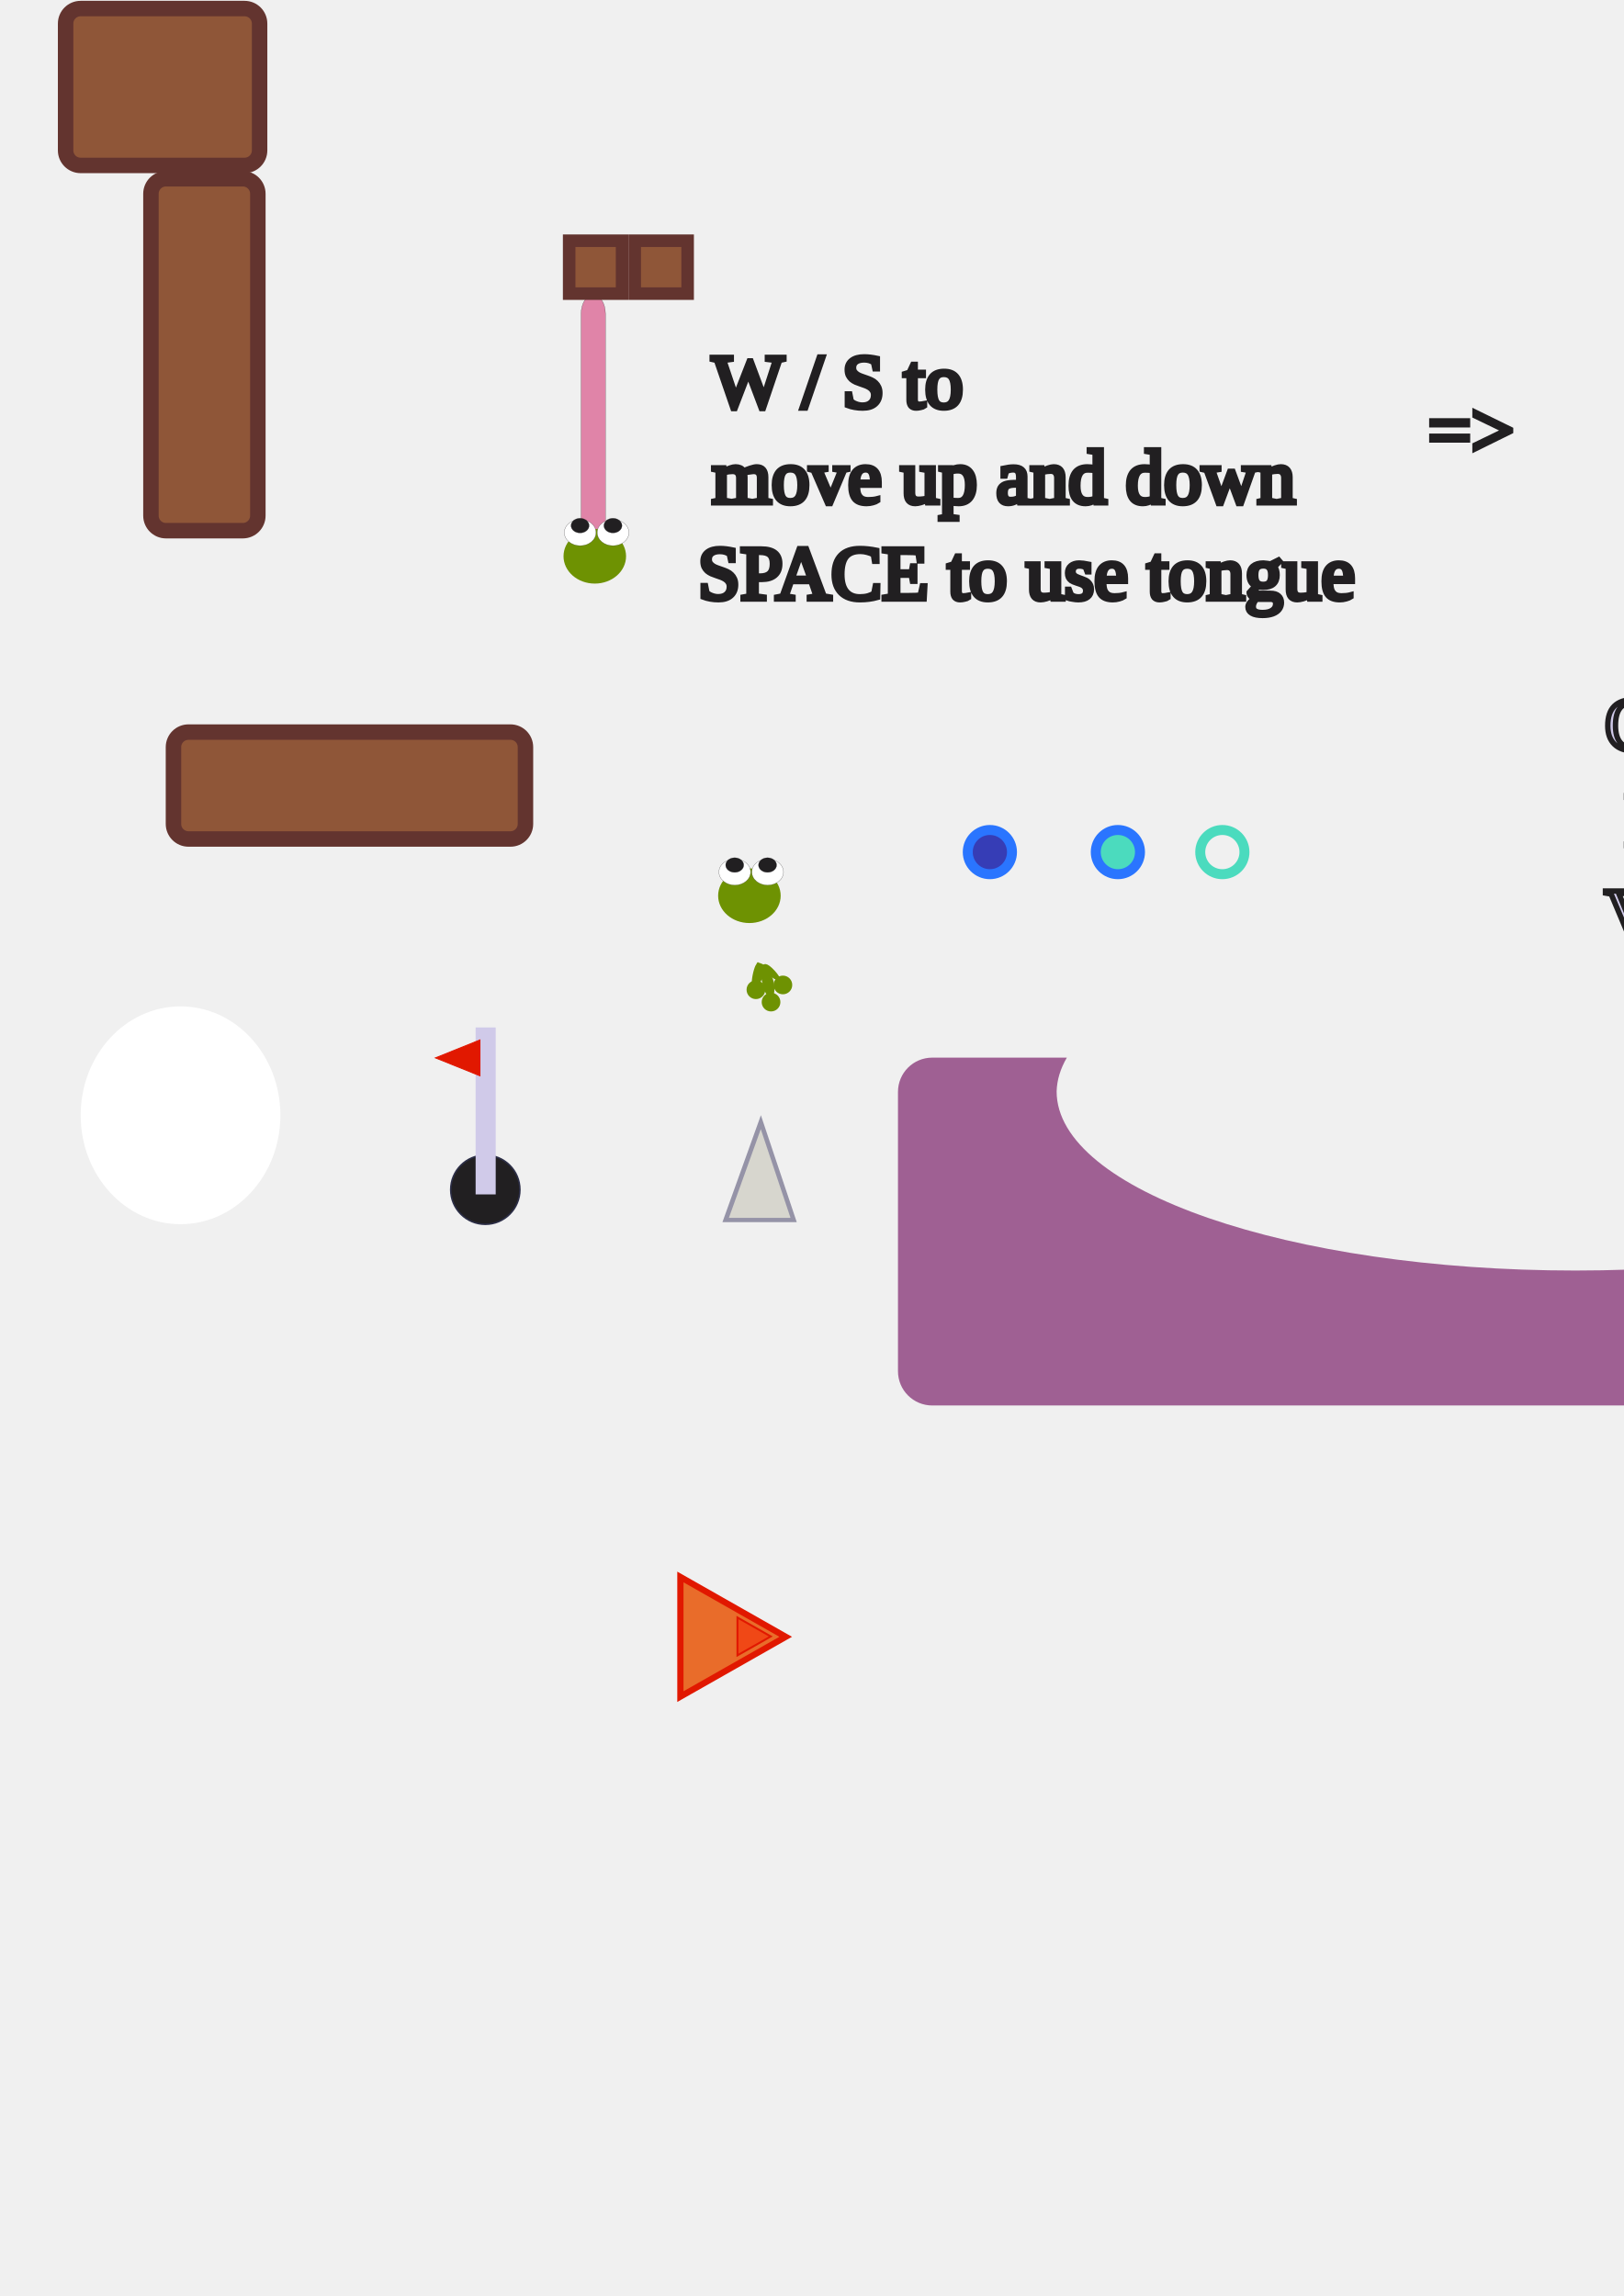
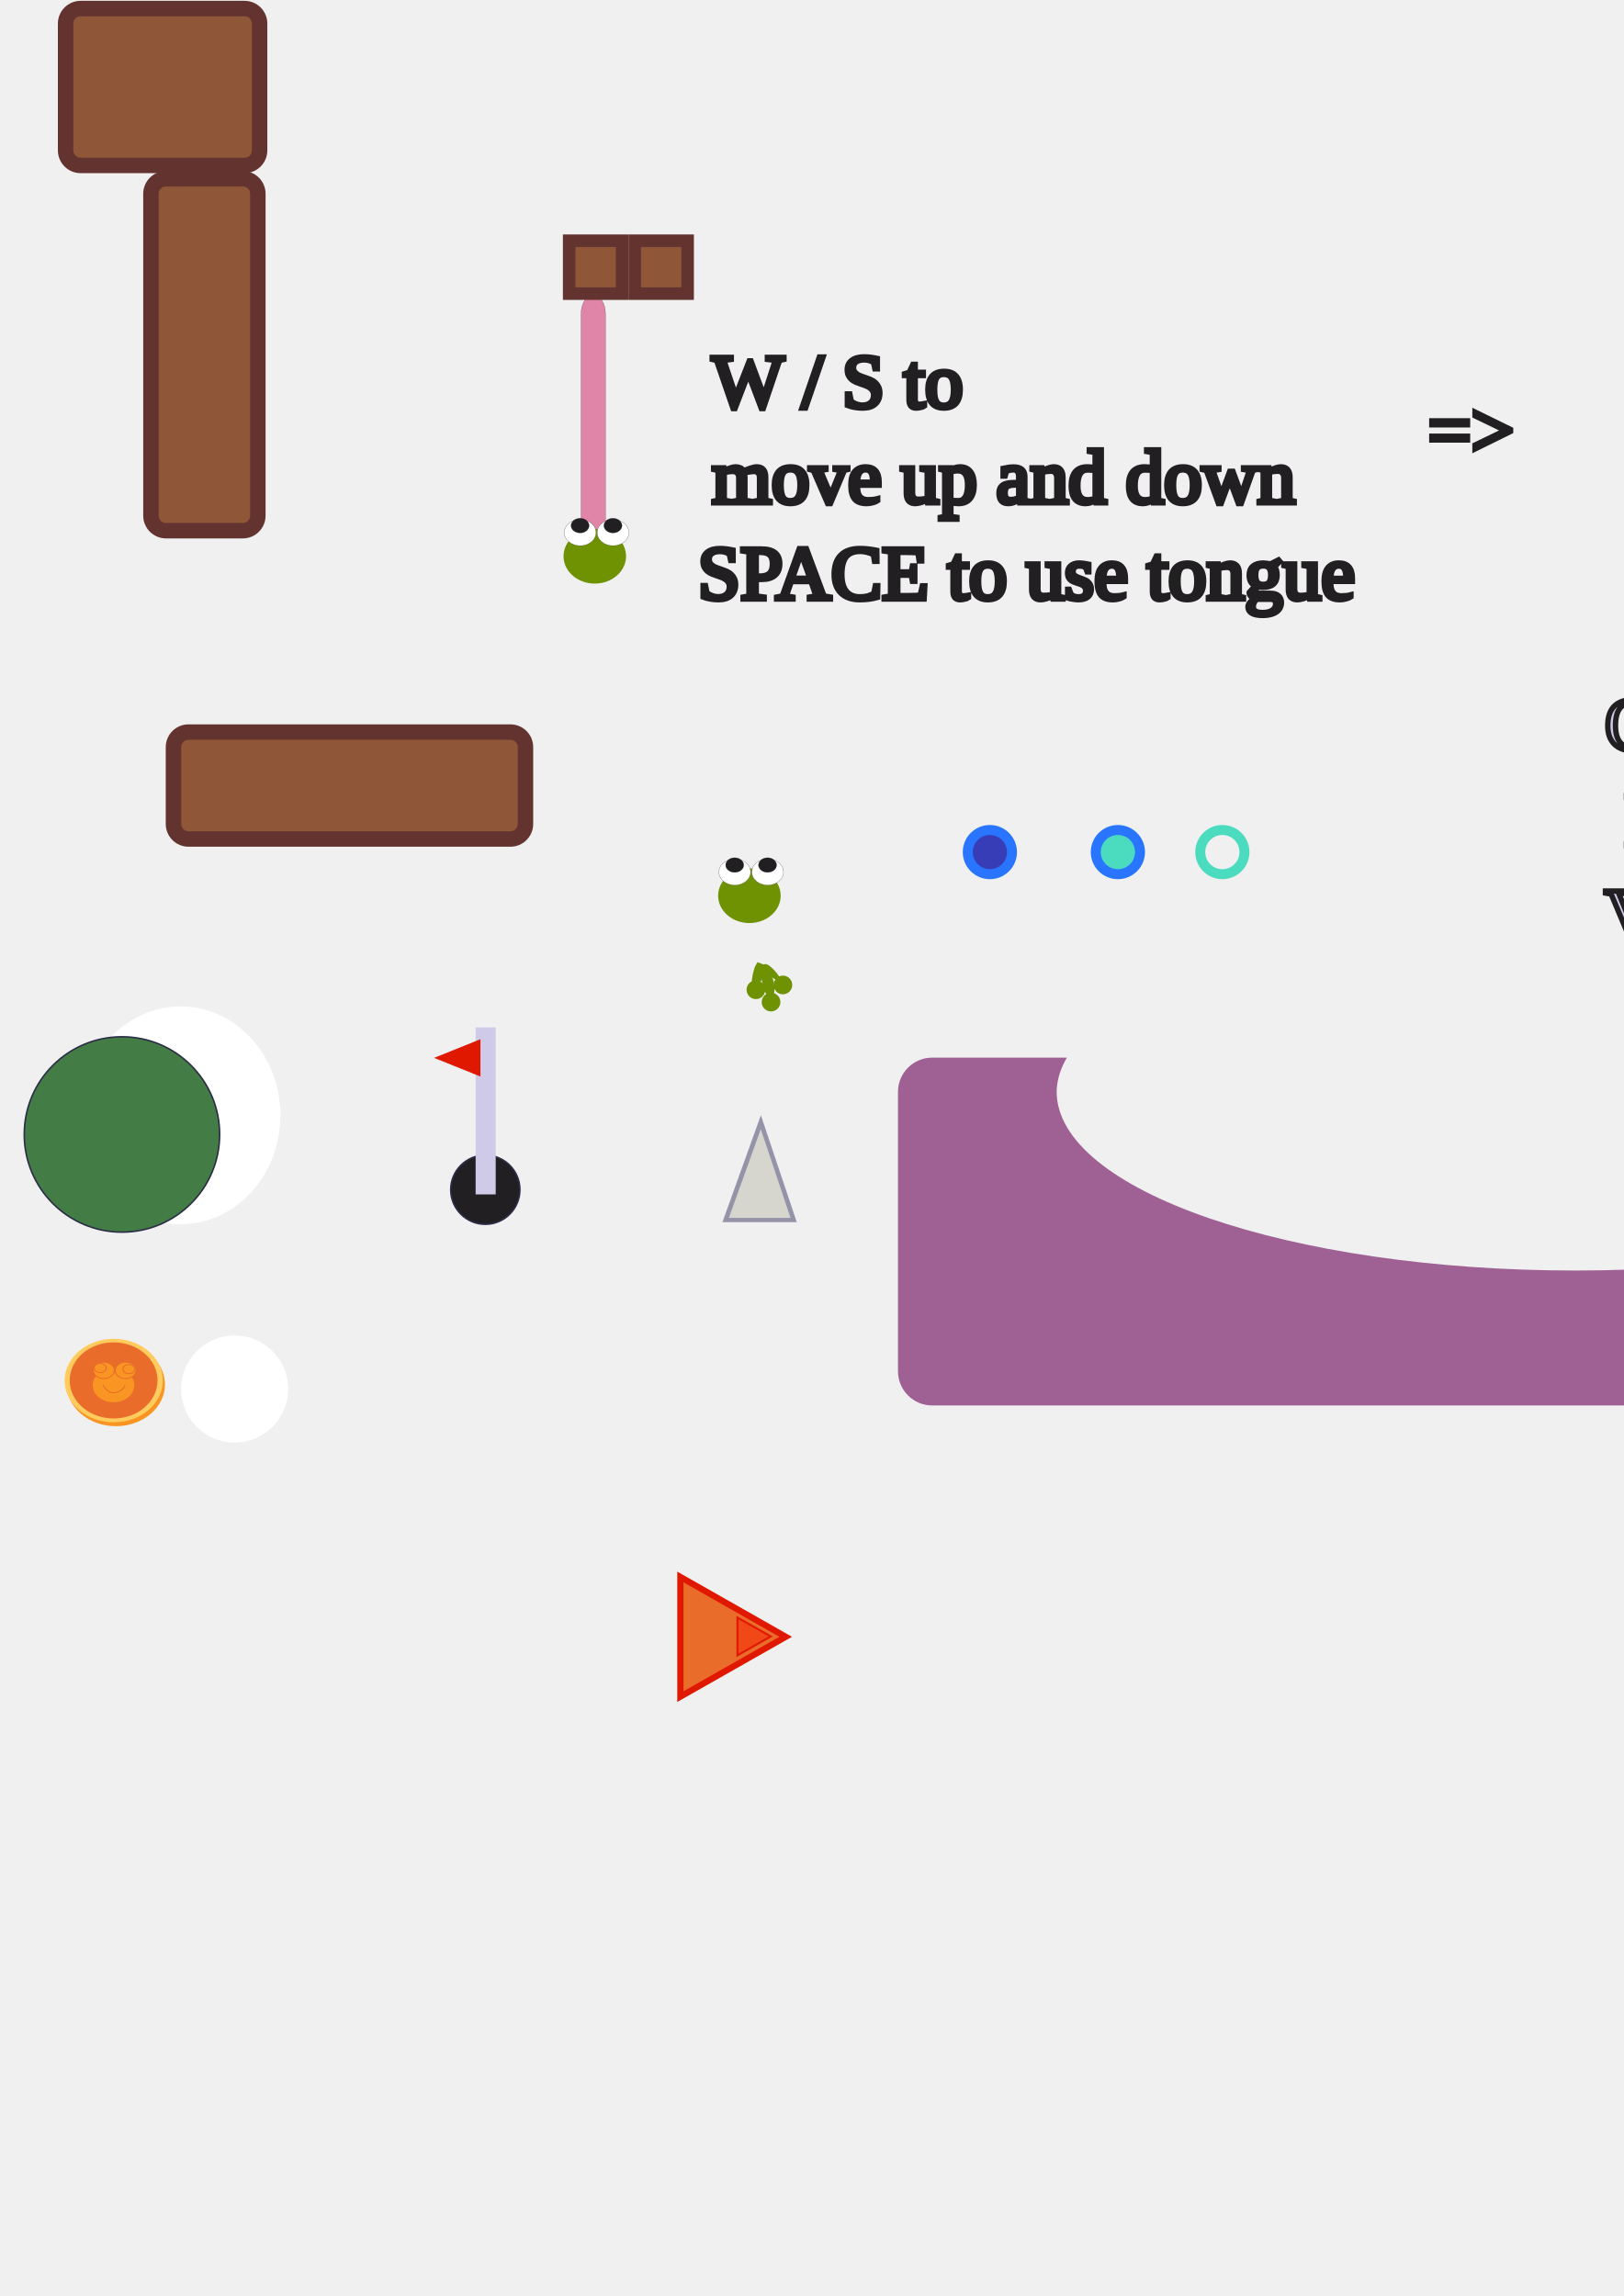
<svg xmlns="http://www.w3.org/2000/svg" width="793.701" height="1122.52" viewBox="0 0 210 297" version="1.1" id="svg1">
  <defs id="defs1">
    <filter style="color-interpolation-filters:sRGB;" id="filter26" x="-0.001" y="-0.003" width="1.001" height="1.005">
      <feTurbulence baseFrequency="0.03 0.1" numOctaves="5" type="fractalNoise" result="result91" id="feTurbulence24" />
      <feDisplacementMap scale="5" in2="result91" id="feDisplacementMap24" />
      <feColorMatrix values="1 0 0 0 0 0 1 0 0 0 0 0 1 0 0 0 0 0 3 -1 " result="result5" id="feColorMatrix24" />
      <feComposite in2="result5" operator="in" in="SourceGraphic" result="result6" id="feComposite24" />
      <feTurbulence baseFrequency="0.03 0.1" numOctaves="5" type="fractalNoise" result="result92" id="feTurbulence25" />
      <feDisplacementMap result="result4" scale="4" yChannelSelector="A" xChannelSelector="R" in="result6" in2="result92" id="feDisplacementMap25" />
      <feComposite in2="result4" operator="in" result="result2" in="result4" id="feComposite25" />
      <feComposite in2="result2" operator="over" in="result2" result="result93" id="feComposite26" />
      <feBlend mode="multiply" in2="result93" id="feBlend26" />
    </filter>
    <filter style="color-interpolation-filters:sRGB;" id="filter32" x="-0.002" y="-0.004" width="1.003" height="1.008">
      <feTurbulence baseFrequency="0.03 0.1" numOctaves="5" type="fractalNoise" result="result91" id="feTurbulence30" />
      <feDisplacementMap scale="5" in2="result91" id="feDisplacementMap30" />
      <feColorMatrix values="1 0 0 0 0 0 1 0 0 0 0 0 1 0 0 0 0 0 3 -1 " result="result5" id="feColorMatrix30" />
      <feComposite in2="result5" operator="in" in="SourceGraphic" result="result6" id="feComposite30" />
      <feTurbulence baseFrequency="0.03 0.1" numOctaves="5" type="fractalNoise" result="result92" id="feTurbulence31" />
      <feDisplacementMap result="result4" scale="4" yChannelSelector="A" xChannelSelector="R" in="result6" in2="result92" id="feDisplacementMap31" />
      <feComposite in2="result4" operator="in" result="result2" in="result4" id="feComposite31" />
      <feComposite in2="result2" operator="over" in="result2" result="result93" id="feComposite32" />
      <feBlend mode="multiply" in2="result93" id="feBlend32" />
    </filter>
    <filter style="color-interpolation-filters:sRGB;" id="filter49" x="-0.009" y="-0.017" width="1.017" height="1.033">
      <feTurbulence numOctaves="2" baseFrequency="0.063" id="feTurbulence47" />
      <feColorMatrix values="0 0 0 0 0 0 0 0 0 0.5 0 0 0 0 0.5 0 0 0 -10 1" id="feColorMatrix47" />
      <feGaussianBlur stdDeviation="1" result="result1" id="feGaussianBlur47" />
      <feTurbulence numOctaves="3" baseFrequency="0.031" type="fractalNoise" result="result0" id="feTurbulence48" />
      <feColorMatrix result="result2" values="1 0 0 0 0 0 1 0 0 0 0 0 1 0 0 0 0 0 2 -0.5" id="feColorMatrix48" />
      <feComposite operator="in" in2="result2" in="result1" id="feComposite48" />
      <feComposite in2="SourceGraphic" operator="atop" id="feComposite49" />
    </filter>
+     <filter style="color-interpolation-filters:sRGB;" id="filter54" x="-0.001" y="-0.001" width="1.002" height="1.002">
+       <feTurbulence baseFrequency="0.03 0.1" numOctaves="5" type="fractalNoise" result="result91" id="feTurbulence52" />
+       <feDisplacementMap scale="5" in2="result91" id="feDisplacementMap52" />
+       <feColorMatrix values="1 0 0 0 0 0 1 0 0 0 0 0 1 0 0 0 0 0 3 -1 " result="result5" id="feColorMatrix52" />
+       <feComposite in2="result5" operator="in" in="SourceGraphic" result="result6" id="feComposite52" />
+       <feTurbulence baseFrequency="0.03 0.1" numOctaves="5" type="fractalNoise" result="result92" id="feTurbulence53" />
+       <feDisplacementMap result="result4" scale="4" yChannelSelector="A" xChannelSelector="R" in="result6" in2="result92" id="feDisplacementMap53" />
+       <feComposite in2="result4" operator="in" result="result2" in="result4" id="feComposite53" />
+       <feComposite in2="result2" operator="over" in="result2" result="result93" id="feComposite54" />
+       <feBlend mode="multiply" in2="result93" id="feBlend54" />
+     </filter>
+     <filter style="color-interpolation-filters:sRGB;" id="filter57" x="-0.001" y="-0" width="1.001" height="1.001">
+       <feTurbulence baseFrequency="0.03 0.1" numOctaves="5" type="fractalNoise" result="result91" id="feTurbulence55" />
+       <feDisplacementMap scale="5" in2="result91" id="feDisplacementMap55" />
+       <feColorMatrix values="1 0 0 0 0 0 1 0 0 0 0 0 1 0 0 0 0 0 3 -1 " result="result5" id="feColorMatrix55" />
+       <feComposite in2="result5" operator="in" in="SourceGraphic" result="result6" id="feComposite55" />
+       <feTurbulence baseFrequency="0.03 0.1" numOctaves="5" type="fractalNoise" result="result92" id="feTurbulence56" />
+       <feDisplacementMap result="result4" scale="4" yChannelSelector="A" xChannelSelector="R" in="result6" in2="result92" id="feDisplacementMap56" />
+       <feComposite in2="result4" operator="in" result="result2" in="result4" id="feComposite56" />
+       <feComposite in2="result2" operator="over" in="result2" result="result93" id="feComposite57" />
+       <feBlend mode="multiply" in2="result93" id="feBlend57" />
+     </filter>
+     <filter style="color-interpolation-filters:sRGB;" id="filter64" x="-0.002" y="-0.002" width="1.004" height="1.004">
+       <feTurbulence baseFrequency="0.03 0.1" numOctaves="5" type="fractalNoise" result="result91" id="feTurbulence62" />
+       <feDisplacementMap scale="5" in2="result91" id="feDisplacementMap62" />
+       <feColorMatrix values="1 0 0 0 0 0 1 0 0 0 0 0 1 0 0 0 0 0 3 -1 " result="result5" id="feColorMatrix62" />
+       <feComposite in2="result5" operator="in" in="SourceGraphic" result="result6" id="feComposite62" />
+       <feTurbulence baseFrequency="0.03 0.1" numOctaves="5" type="fractalNoise" result="result92" id="feTurbulence63" />
+       <feDisplacementMap result="result4" scale="4" yChannelSelector="A" xChannelSelector="R" in="result6" in2="result92" id="feDisplacementMap63" />
+       <feComposite in2="result4" operator="in" result="result2" in="result4" id="feComposite63" />
+       <feComposite in2="result2" operator="over" in="result2" result="result93" id="feComposite64" />
+       <feBlend mode="multiply" in2="result93" id="feBlend64" />
+     </filter>
+     <filter style="color-interpolation-filters:sRGB;" id="filter68" x="-0" y="-0" width="1" height="1">
+       <feTurbulence baseFrequency="0.03 0.1" numOctaves="5" type="fractalNoise" result="result91" id="feTurbulence66" />
+       <feDisplacementMap scale="5" in2="result91" id="feDisplacementMap66" />
+       <feColorMatrix values="1 0 0 0 0 0 1 0 0 0 0 0 1 0 0 0 0 0 3 -1 " result="result5" id="feColorMatrix66" />
+       <feComposite in2="result5" operator="in" in="SourceGraphic" result="result6" id="feComposite66" />
+       <feTurbulence baseFrequency="0.03 0.1" numOctaves="5" type="fractalNoise" result="result92" id="feTurbulence67" />
+       <feDisplacementMap result="result4" scale="4" yChannelSelector="A" xChannelSelector="R" in="result6" in2="result92" id="feDisplacementMap67" />
+       <feComposite in2="result4" operator="in" result="result2" in="result4" id="feComposite67" />
+       <feComposite in2="result2" operator="over" in="result2" result="result93" id="feComposite68" />
+       <feBlend mode="multiply" in2="result93" id="feBlend68" />
+     </filter>
  </defs>
  <g id="layer1">
+     <g id="g23" transform="translate(13.18975,-2.582609)" />
    <circle style="fill:#211f21;stroke:#2b2d46;stroke-width:0.2;stroke-linecap:round" id="path5" cx="62.767" cy="153.896" r="4.473" />
    <rect style="fill:#e084a8;stroke:#211f21;stroke-width:0.028" id="rect4" width="3.148" height="35.665" x="75.157" y="38.139" ry="2.448" />
    <g id="g5" transform="matrix(0.8039466,0,0,0.7216433,16.75337,-12.87682)">
      <ellipse style="fill:#6e9202;stroke-width:0.035" id="path1" cx="74.847" cy="117.554" rx="5.03" ry="4.899" />
      <ellipse style="fill:#ffffff;stroke:#211f21;stroke-width:0.035" id="path2" cx="72.496" cy="113.308" rx="2.548" ry="2.352" />
      <ellipse style="fill:#211f21;stroke:#211f21;stroke-width:0.035" id="path3" cx="72.48" cy="112.058" rx="1.455" ry="1.316" />
      <ellipse style="fill:#ffffff;stroke:#211f21;stroke-width:0.035" id="ellipse3" cx="77.784" cy="113.308" rx="2.548" ry="2.352" />
      <ellipse style="fill:#211f21;stroke:#211f21;stroke-width:0.035" id="ellipse4" cx="77.768" cy="112.058" rx="1.455" ry="1.316" />
    </g>
    <g id="g5-3" transform="matrix(0.8039466,0,0,0.7216433,36.75014,31.03338)">
      <ellipse style="fill:#6e9202;stroke-width:0.035" id="path1-8" cx="74.847" cy="117.554" rx="5.03" ry="4.899" />
      <ellipse style="fill:#ffffff;stroke:#211f21;stroke-width:0.035" id="path2-0" cx="72.496" cy="113.308" rx="2.548" ry="2.352" />
      <ellipse style="fill:#211f21;stroke:#211f21;stroke-width:0.035" id="path3-1" cx="72.48" cy="112.058" rx="1.455" ry="1.316" />
      <ellipse style="fill:#ffffff;stroke:#211f21;stroke-width:0.035" id="ellipse3-0" cx="77.784" cy="113.308" rx="2.548" ry="2.352" />
      <ellipse style="fill:#211f21;stroke:#211f21;stroke-width:0.035" id="ellipse4-7" cx="77.768" cy="112.058" rx="1.455" ry="1.316" />
    </g>
    <rect style="fill:#e084a8;stroke:#211f21;stroke-width:0.028" id="rect4-1" width="3.148" height="35.665" x="226.356" y="49.707" ry="2.448" />
    <g id="g5-0" transform="matrix(0.8039466,0,0,0.7216433,167.9528,-1.309353)">
      <ellipse style="fill:#6e9202;stroke-width:0.035" id="path1-2" cx="74.847" cy="117.554" rx="5.03" ry="4.899" />
      <ellipse style="fill:#ffffff;stroke:#211f21;stroke-width:0.035" id="path2-9" cx="72.496" cy="113.308" rx="2.548" ry="2.352" />
      <ellipse style="fill:#211f21;stroke:#211f21;stroke-width:0.035" id="path3-2" cx="72.48" cy="112.058" rx="1.455" ry="1.316" />
      <ellipse style="fill:#ffffff;stroke:#211f21;stroke-width:0.035" id="ellipse3-6" cx="77.784" cy="113.308" rx="2.548" ry="2.352" />
      <ellipse style="fill:#211f21;stroke:#211f21;stroke-width:0.035" id="ellipse4-1" cx="77.768" cy="112.058" rx="1.455" ry="1.316" />
    </g>
    <rect style="fill:#8f5638;stroke:#63342f;stroke-width:1.623;stroke-dasharray:none" id="rect7" width="6.843" height="6.843" x="73.613" y="31.139" ry="1.943" rx="0" />
    <rect style="fill:#8f5638;stroke:#63342f;stroke-width:1.623;stroke-dasharray:none" id="rect8" width="6.843" height="6.843" x="82.091" y="31.139" ry="1.943" rx="0" />
    <rect style="fill:#8f5638;stroke:#63342f;stroke-width:2;stroke-dasharray:none" id="rect9" width="45.524" height="13.827" x="22.436" y="94.7" ry="1.943" />
    <rect style="fill:#8f5638;stroke:#63342f;stroke-width:2;stroke-dasharray:none" id="rect10" width="45.524" height="13.827" x="-68.647" y="19.522" ry="1.943" transform="rotate(-90)" />
    <rect style="fill:#8f5638;stroke:#63342f;stroke-width:2;stroke-dasharray:none" id="rect11" width="25.088" height="20.292" x="8.486" y="1.107" ry="1.943" />
    <ellipse style="fill:#211f21;stroke:#211f21;stroke-width:2;stroke-dasharray:none" id="path34" cx="24.132" cy="-21.653" rx="14.479" ry="19.044" />
    <rect style="fill:#8f5638;stroke:#63342f;stroke-width:1.623;stroke-dasharray:none" id="rect34" width="6.843" height="6.843" x="76.874" y="-20.777" ry="1.943" rx="0" />
    <text xml:space="preserve" style="font-size:9.878px;font-family:'Times New Roman';-inkscape-font-specification:'Times New Roman, ';fill:#211f21;stroke:#211f21;stroke-width:0.7;stroke-dasharray:none" x="92.092" y="52.698" id="text34">
      <tspan id="tspan34" style="font-size:9.878px;stroke-width:0.7;stroke-dasharray:none" x="92.092" y="52.698">W / S to </tspan>
      <tspan style="font-size:9.878px;stroke-width:0.7;stroke-dasharray:none" x="92.092" y="65.046" id="tspan35">move up and down</tspan>
    </text>
    <text xml:space="preserve" style="font-size:9.878px;font-family:'Times New Roman';-inkscape-font-specification:'Times New Roman, ';fill:#211f21;stroke:#211f21;stroke-width:0.7;stroke-dasharray:none" x="90.265" y="77.482" id="text37">
      <tspan style="font-size:9.878px;stroke-width:0.7;stroke-dasharray:none" x="90.265" y="77.482" id="tspan37">SPACE to use tongue</tspan>
    </text>
    <text xml:space="preserve" style="font-size:9.878px;font-family:'Times New Roman';-inkscape-font-specification:'Times New Roman, ';fill:#211f21;stroke:#211f21;stroke-width:0.7;stroke-dasharray:none" x="184.705" y="58.96" id="text38">
      <tspan id="tspan38" style="stroke-width:0.7" x="184.705" y="58.96">=&gt;</tspan>
    </text>
    <text xml:space="preserve" style="font-size:9.878px;font-family:'Times New Roman';-inkscape-font-specification:'Times New Roman, ';fill:#211f21;stroke:#211f21;stroke-width:0.7;stroke-dasharray:none" x="221.229" y="16.436" id="text39">
      <tspan id="tspan39" style="stroke-width:0.7" x="221.229" y="16.436">AFTER COUPLE SECONDS</tspan>
      <tspan style="stroke-width:0.7" x="221.229" y="28.783" id="tspan40">GRAVITY WILL SHIFT 90 DEGREES RIGHT</tspan>
      <tspan style="stroke-width:0.7" x="221.229" y="41.13" id="tspan41">WHEN TONGUE IS HELD FOR X SECONDS</tspan>
    </text>
    <rect style="fill:#e084a8;stroke:#211f21;stroke-width:0.028" id="rect42" width="3.148" height="35.665" x="-66.646" y="333.244" ry="2.448" transform="rotate(-90)" />
    <g id="g46" transform="matrix(0,-0.8039466,0.7216433,0,282.2278,125.0491)">
      <ellipse style="fill:#6e9202;stroke-width:0.035" id="ellipse42" cx="74.847" cy="117.554" rx="5.03" ry="4.899" />
      <ellipse style="fill:#ffffff;stroke:#211f21;stroke-width:0.035" id="ellipse43" cx="72.496" cy="113.308" rx="2.548" ry="2.352" />
      <ellipse style="fill:#211f21;stroke:#211f21;stroke-width:0.035" id="ellipse44" cx="72.48" cy="112.058" rx="1.455" ry="1.316" />
      <ellipse style="fill:#ffffff;stroke:#211f21;stroke-width:0.035" id="ellipse45" cx="77.784" cy="113.308" rx="2.548" ry="2.352" />
      <ellipse style="fill:#211f21;stroke:#211f21;stroke-width:0.035" id="ellipse46" cx="77.768" cy="112.058" rx="1.455" ry="1.316" />
    </g>
    <g id="g47" transform="translate(12.17516,7.009938)">
      <ellipse style="fill:#4b4d6c;stroke:#211f21;stroke-width:0.194;stroke-dasharray:none" id="ellipse47" cx="255.863" cy="58.478" rx="6.341" ry="6.29" />
      <path id="path46" style="fill:#d0cae9;stroke:#211f21;stroke-width:0.194;stroke-dasharray:none" d="m 255.863,52.137 a 6.341,6.29 0 0 0 -6.341,6.29 6.341,6.29 0 0 0 6.341,6.29 6.341,6.29 0 0 0 6.341,-6.29 6.341,6.29 0 0 0 -0.005,-0.205 h -5.439 c -0.298,0 -0.539,-0.24 -0.539,-0.539 v -5.535 a 6.341,6.29 0 0 0 -0.358,-0.011 z" />
    </g>
    <text xml:space="preserve" style="font-size:9.878px;font-family:'Times New Roman';-inkscape-font-specification:'Times New Roman, ';fill:#d0cae9;stroke:#211f21;stroke-width:0.7;stroke-dasharray:none" x="245.348" y="83.012" id="text47">
      <tspan id="tspan47" style="stroke-width:0.7" x="245.348" y="83.012">3 seconds later</tspan>
    </text>
    <text xml:space="preserve" style="font-size:9.878px;font-family:'Times New Roman';-inkscape-font-specification:'Times New Roman, ';fill:#d0cae9;stroke:#211f21;stroke-width:0.7;stroke-dasharray:none" x="370.604" y="79.692" id="text48">
      <tspan id="tspan48" style="stroke-width:0.7" x="370.604" y="79.692">Gravity is now =&gt;</tspan>
    </text>
    <text xml:space="preserve" style="font-size:9.878px;font-family:'Times New Roman';-inkscape-font-specification:'Times New Roman, ';fill:#d0cae9;stroke:#211f21;stroke-width:0.7;stroke-dasharray:none" x="207.531" y="97.032" id="text49">
      <tspan id="tspan49" style="stroke-width:0.7" x="207.531" y="97.032">GRAVITY</tspan>
      <tspan style="stroke-width:0.7" x="207.531" y="109.38" id="tspan50"> I</tspan>
      <tspan style="stroke-width:0.7" x="207.531" y="121.727" id="tspan51">V</tspan>
    </text>
    <circle style="fill:#2a75ff;fill-opacity:1;stroke:none;stroke-width:0.2;stroke-linecap:round;stroke-opacity:1" id="path4" cx="128.024" cy="110.222" r="3.505" />
    <circle style="fill:#363db6;fill-opacity:1;stroke:none;stroke-width:0.126;stroke-linecap:round;stroke-opacity:1" id="circle4" cx="128.024" cy="110.222" r="2.214" />
    <circle style="fill:#2a75ff;fill-opacity:1;stroke:none;stroke-width:0.2;stroke-linecap:round;stroke-opacity:1" id="circle5" cx="144.58" cy="110.222" r="3.505" />
    <circle style="fill:#4bdbbe;fill-opacity:1;stroke:none;stroke-width:0.126;stroke-linecap:round;stroke-opacity:1" id="circle6" cx="144.58" cy="110.222" r="2.214" />
    <path id="circle7" style="fill:#4bdbbe;fill-opacity:1;stroke:none;stroke-width:0.2;stroke-linecap:round;stroke-opacity:1" d="M 158.093 106.717 A 3.505 3.505 0 0 0 154.587 110.222 A 3.505 3.505 0 0 0 158.093 113.727 A 3.505 3.505 0 0 0 161.597 110.222 A 3.505 3.505 0 0 0 158.093 106.717 z M 158.093 108.008 A 2.214 2.214 0 0 1 160.306 110.222 A 2.214 2.214 0 0 1 158.093 112.436 A 2.214 2.214 0 0 1 155.879 110.222 A 2.214 2.214 0 0 1 158.093 108.008 z " />
    <rect style="fill:#d0cae9;stroke:#d0cae9;stroke-width:0.2;stroke-linecap:round" id="rect1" width="2.398" height="21.399" x="61.614" y="133.004" ry="1.199" rx="0" />
    <path id="rect2" style="fill:#e11800;stroke:#e11800;stroke-width:0.13;stroke-linecap:round" d="m 62.071,134.526 -5.75,2.316 5.75,2.316 z" />
    <circle style="fill:#6e9202;fill-opacity:1;stroke:#6e9202;stroke-width:0.2;stroke-linecap:round;stroke-opacity:1" id="path6" cx="101.255" cy="127.409" r="1.109" />
    <circle style="fill:#6e9202;fill-opacity:1;stroke:#6e9202;stroke-width:0.2;stroke-linecap:round;stroke-opacity:1" id="circle8" cx="99.722" cy="129.626" r="1.109" />
    <circle style="fill:#6e9202;fill-opacity:1;stroke:#6e9202;stroke-width:0.2;stroke-linecap:round;stroke-opacity:1" id="circle9" cx="97.766" cy="128.028" r="1.109" />
    <path style="fill:#6e9202;fill-opacity:1;stroke:#6e9202;stroke-width:0.2;stroke-linecap:round;stroke-opacity:1" d="m 97.934,124.724 c -0.06,0.087 -0.179,0.261 -0.315,0.707 -0.136,0.446 -0.288,1.163 -0.288,1.625 10e-7,0.462 0.152,0.669 0.315,0.669 0.163,0 0.337,-0.207 0.516,-0.527 0.179,-0.321 0.364,-0.755 0.495,-1.136 0.13,-0.38 0.207,-0.707 0.185,-0.913 -0.022,-0.207 -0.141,-0.293 -0.321,-0.375 -0.179,-0.082 -0.418,-0.158 -0.516,-0.179 -0.098,-0.022 -0.054,0.011 -0.033,0.027 0.022,0.016 0.022,0.016 -0.038,0.103 z" id="path9" />
    <path style="fill:#6e9202;fill-opacity:1;stroke:#6e9202;stroke-width:0.2;stroke-linecap:round;stroke-opacity:1" d="m 98.331,125.197 c 0.011,0.071 0.033,0.212 0.12,0.707 0.087,0.495 0.239,1.342 0.435,1.946 0.196,0.603 0.435,0.962 0.647,1.065 0.212,0.103 0.397,-0.049 0.478,-0.435 0.082,-0.386 0.06,-1.005 -0.054,-1.495 -0.114,-0.489 -0.321,-0.848 -0.489,-1.087 -0.168,-0.239 -0.299,-0.359 -0.484,-0.467 -0.185,-0.109 -0.424,-0.207 -0.544,-0.255 -0.12,-0.049 -0.12,-0.049 -0.109,0.022 z" id="path10" />
    <path style="fill:#6e9202;fill-opacity:1;stroke:#6e9202;stroke-width:0.2;stroke-linecap:round;stroke-opacity:1" d="m 98.858,125.213 c 0.049,0.12 0.147,0.359 0.462,0.669 0.315,0.31 0.848,0.69 1.163,0.815 0.315,0.125 0.413,-0.005 0.185,-0.375 -0.228,-0.37 -0.783,-0.978 -1.163,-1.261 -0.38,-0.283 -0.587,-0.239 -0.674,-0.179 -0.087,0.06 -0.054,0.136 -0.038,0.174 0.016,0.038 0.016,0.038 0.065,0.158 z" id="path11" transform="translate(-0.03261036,-0.03261036)" />
    <path id="rect12" style="fill:#9f6093;stroke:none;stroke-width:2.284;stroke-linecap:round;stroke-dasharray:none" d="m 120.576,136.81 c -2.459,0 -4.437,1.98 -4.437,4.439 v 36.118 c 0,2.459 1.979,4.439 4.437,4.439 h 166.331 c 2.459,0 4.439,-1.98 4.439,-4.439 v -36.118 c 0,-2.459 -1.98,-4.439 -4.439,-4.439 h -17.297 a 67.084,23.173 0 0 1 1.216,4.365 67.084,23.173 0 0 1 -67.084,23.174 67.084,23.173 0 0 1 -67.084,-23.174 67.084,23.173 0 0 1 1.323,-4.365 z" />
    <path id="rect13" style="fill:#9593a7;stroke-width:0.301;stroke-linecap:round" d="m 98.408,144.257 4.64,13.835 h -9.613 z" />
    <path id="path13" style="fill:#d7d6ce;stroke-width:0.25;stroke-linecap:round" d="m 98.394,146.063 3.848,11.476 h -7.973 z" />
    <ellipse style="fill:#ffffff;fill-opacity:1;stroke:none;stroke-width:1;stroke-linecap:round;stroke-dasharray:none" id="path14" cx="23.349" cy="144.268" rx="12.914" ry="14.088" />
    <path id="rect14" style="fill:#e96c2a;fill-opacity:1;stroke:#e11800;stroke-width:0.806;stroke-linecap:round;stroke-dasharray:none" d="M 87.998,219.466 101.618,211.728 87.998,203.99 Z" />
    <path id="path15" style="fill:#f04816;fill-opacity:1;stroke:#e11800;stroke-width:0.255;stroke-linecap:round;stroke-dasharray:none" d="m 95.379,214.128 4.306,-2.446 -4.306,-2.446 z" />
    <path style="fill:#457b47;stroke:#2b2d46;stroke-width:0.2;stroke-linecap:round" d="m 47.22,244.099 c -3.218,3.218 -8.261,5.305 -10.783,9.305 -2.522,4 -2.522,9.913 -0.087,13.218 2.435,3.305 7.305,4 13.74,1.565 6.435,-2.435 14.435,-8 20.175,-11.305 5.739,-3.305 9.218,-4.348 12.87,-3.913 3.652,0.435 7.479,2.348 11.131,5.218 3.652,2.87 7.131,6.696 12.957,8.435 5.826,1.739 14.001,1.391 20.088,-0.87 6.087,-2.261 10.087,-6.435 13.827,-8.696 3.739,-2.261 7.218,-2.609 12.522,-0.261 5.305,2.348 12.435,7.392 19.392,9.914 6.957,2.522 13.74,2.522 18.001,-0.522 4.261,-3.044 6,-9.131 4.087,-14.522 -1.913,-5.392 -7.479,-10.087 -16.523,-14.349 -9.044,-4.261 -21.566,-8.087 -30.61,-7.479 -9.044,0.609 -14.609,5.652 -20.697,8.957 -6.087,3.305 -12.696,4.87 -19.74,2.783 -7.044,-2.087 -14.522,-7.826 -23.653,-10 -9.131,-2.174 -19.914,-0.783 -26.001,2.087 -6.087,2.87 -7.479,7.218 -10.696,10.435 z" id="path7" transform="translate(237.4034,15.13121)" />
    <path style="fill:#457b47;stroke:#2b2d46;stroke-width:0.2;stroke-linecap:round" d="m 148.616,284.101 c 3.913,-0.261 9.827,-2.348 14.609,-3.391 4.783,-1.044 8.435,-1.044 11.827,-0.609 3.392,0.435 6.522,1.304 7.566,5.305 1.044,4 1e-5,11.131 -2.783,13.479 -2.783,2.348 -7.305,-0.087 -11.827,0.783 -4.522,0.87 -9.044,5.044 -14.175,6.261 -5.131,1.217 -10.87,-0.522 -15.74,-3.131 -4.87,-2.609 -8.87,-6.087 -12.435,-6.435 -3.565,-0.348 -6.696,2.435 -6.261,0.348 0.435,-2.087 4.435,-9.044 8.609,-12.435 4.174,-3.391 8.522,-3.218 11.653,-2.348 3.131,0.87 5.044,2.435 8.957,2.174 z" id="path8" transform="translate(240.0122,28.69712)" />
    <path style="fill:#457b47;stroke:#2b2d46;stroke-width:0.2;stroke-linecap:round;filter:url(#filter26)" d="m 47.22,244.099 c -3.218,3.218 -8.261,5.305 -10.783,9.305 -2.522,4 -2.522,9.913 -0.087,13.218 2.435,3.305 7.305,4 13.74,1.565 6.435,-2.435 14.435,-8 20.175,-11.305 5.739,-3.305 9.218,-4.348 12.87,-3.913 3.652,0.435 7.479,2.348 11.131,5.218 3.652,2.87 7.131,6.696 12.957,8.435 5.826,1.739 14.001,1.391 20.088,-0.87 6.087,-2.261 10.087,-6.435 13.827,-8.696 3.739,-2.261 7.218,-2.609 12.522,-0.261 5.305,2.348 12.435,7.392 19.392,9.914 6.957,2.522 13.74,2.522 18.001,-0.522 4.261,-3.044 6,-9.131 4.087,-14.522 -1.913,-5.392 -7.479,-10.087 -16.523,-14.349 -9.044,-4.261 -21.566,-8.087 -30.61,-7.479 -9.044,0.609 -14.609,5.652 -20.697,8.957 -6.087,3.305 -12.696,4.87 -19.74,2.783 -7.044,-2.087 -14.522,-7.826 -23.653,-10 -9.131,-2.174 -19.914,-0.783 -26.001,2.087 -6.087,2.87 -7.479,7.218 -10.696,10.435 z" id="path12" transform="translate(237.4034,15.13121)" />
    <path style="fill:#457b47;stroke:#2b2d46;stroke-width:0.2;stroke-linecap:round;filter:url(#filter32)" d="m 148.616,284.101 c 3.913,-0.261 9.827,-2.348 14.609,-3.391 4.783,-1.044 8.435,-1.044 11.827,-0.609 3.392,0.435 6.522,1.304 7.566,5.305 1.044,4 1e-5,11.131 -2.783,13.479 -2.783,2.348 -7.305,-0.087 -11.827,0.783 -4.522,0.87 -9.044,5.044 -14.175,6.261 -5.131,1.217 -10.87,-0.522 -15.74,-3.131 -4.87,-2.609 -8.87,-6.087 -12.435,-6.435 -3.565,-0.348 -6.696,2.435 -6.261,0.348 0.435,-2.087 4.435,-9.044 8.609,-12.435 4.174,-3.391 8.522,-3.218 11.653,-2.348 3.131,0.87 5.044,2.435 8.957,2.174 z" id="path29" transform="translate(240.0122,28.69712)" />
    <rect style="fill:#24a8a8;stroke:#2b2d46;stroke-width:0.2;stroke-linecap:round;filter:url(#filter49)" id="rect32" width="286.971" height="150.269" x="484.199" y="15.653" ry="1.943" />
+     <path style="fill:#437c45;stroke:#2b2d46;stroke-width:0.2;stroke-linecap:round;fill-opacity:1" d="m 523.766,381.15 c 2.696,-6 6.348,-12.261 4.783,-20.436 -1.565,-8.174 -8.348,-18.262 -11.827,-26.262 -3.478,-8 -3.652,-13.914 -0.435,-16.87 3.218,-2.957 9.827,-2.957 19.74,-2.957 9.914,0 23.131,0 36.002,2.174 12.87,2.174 25.392,6.522 32.262,11.653 6.87,5.131 8.087,11.044 2.783,16.175 -5.305,5.131 -17.131,9.479 -21.392,17.566 -4.261,8.087 -0.957,19.914 -1.826,26.697 -0.87,6.783 -5.913,8.522 -17.653,9.305 -11.74,0.783 -30.175,0.609 -38.523,-2.348 -8.348,-2.957 -6.609,-8.696 -3.913,-14.696 z" id="path49" transform="translate(0,3.65236)" />
+     <path style="fill:#437c45;fill-opacity:1;stroke:#2b2d46;stroke-width:0.2;stroke-linecap:round" d="m 829.509,235.017 c -3.566,11.929 -13.651,21.276 -19.308,25.949 -5.657,4.673 -6.887,4.673 -1.599,9.593 5.288,4.919 17.094,14.758 17.709,25.211 0.615,10.454 -9.961,21.522 -13.159,30.745 -3.197,9.224 0.984,16.602 -0.369,26.933 -1.353,10.331 -8.24,23.612 -11.314,35.911 -3.075,12.298 -2.337,23.612 6.518,36.403 8.855,12.79 25.826,27.056 30.868,41.199 5.042,14.143 -1.845,28.163 12.913,28.531 14.758,0.369 51.16,-12.913 64.442,-33.574 13.282,-20.661 3.444,-48.7 1.722,-70.837 -1.722,-22.137 4.673,-38.37 10.822,-53.251 6.149,-14.881 12.052,-28.409 7.748,-41.445 -4.304,-13.036 -18.816,-25.58 -17.832,-40.953 0.984,-15.373 17.463,-33.574 11.314,-46.979 -6.149,-13.405 -34.926,-22.014 -55.833,-23.612 -20.907,-1.599 -33.943,3.812 -38.985,13.774 -5.042,9.962 -2.091,24.473 -5.657,36.402 z" id="path50" transform="translate(-69.36149,30.25342)" />
+     <path style="fill:#437c45;stroke:#2b2d46;stroke-width:0.2;stroke-linecap:round;fill-opacity:1;filter:url(#filter54)" d="m 523.766,381.15 c 2.696,-6 6.348,-12.261 4.783,-20.436 -1.565,-8.174 -8.348,-18.262 -11.827,-26.262 -3.478,-8 -3.652,-13.914 -0.435,-16.87 3.218,-2.957 9.827,-2.957 19.74,-2.957 9.914,0 23.131,0 36.002,2.174 12.87,2.174 25.392,6.522 32.262,11.653 6.87,5.131 8.087,11.044 2.783,16.175 -5.305,5.131 -17.131,9.479 -21.392,17.566 -4.261,8.087 -0.957,19.914 -1.826,26.697 -0.87,6.783 -5.913,8.522 -17.653,9.305 -11.74,0.783 -30.175,0.609 -38.523,-2.348 -8.348,-2.957 -6.609,-8.696 -3.913,-14.696 z" id="path51" transform="translate(0,3.65236)" />
+     <path style="fill:#437c45;fill-opacity:1;stroke:#2b2d46;stroke-width:0.2;stroke-linecap:round;filter:url(#filter57)" d="m 829.509,235.017 c -3.566,11.929 -13.651,21.276 -19.308,25.949 -5.657,4.673 -6.887,4.673 -1.599,9.593 5.288,4.919 17.094,14.758 17.709,25.211 0.615,10.454 -9.961,21.522 -13.159,30.745 -3.197,9.224 0.984,16.602 -0.369,26.933 -1.353,10.331 -8.24,23.612 -11.314,35.911 -3.075,12.298 -2.337,23.612 6.518,36.403 8.855,12.79 25.826,27.056 30.868,41.199 5.042,14.143 -1.845,28.163 12.913,28.531 14.758,0.369 51.16,-12.913 64.442,-33.574 13.282,-20.661 3.444,-48.7 1.722,-70.837 -1.722,-22.137 4.673,-38.37 10.822,-53.251 6.149,-14.881 12.052,-28.409 7.748,-41.445 -4.304,-13.036 -18.816,-25.58 -17.832,-40.953 0.984,-15.373 17.463,-33.574 11.314,-46.979 -6.149,-13.405 -34.926,-22.014 -55.833,-23.612 -20.907,-1.599 -33.943,3.812 -38.985,13.774 -5.042,9.962 -2.091,24.473 -5.657,36.402 z" id="path54" transform="translate(-69.36149,30.25342)" />
+     <path style="fill:#437c45;fill-opacity:1;stroke:#2b2d46;stroke-width:0.2;stroke-linecap:round" d="m 676.034,240.012 c -2.609,0.348 -5.392,0.696 -8.87,4.522 -3.478,3.826 -7.653,11.131 -6.609,16.696 1.044,5.566 7.305,9.392 11.827,13.218 4.522,3.826 7.305,7.653 11.305,10.435 4,2.783 9.218,4.522 12.696,-0.348 3.478,-4.87 5.218,-16.349 7.479,-26.784 2.261,-10.435 5.044,-19.827 1.739,-22.784 -3.305,-2.957 -12.696,0.522 -18.61,2.435 -5.913,1.913 -8.348,2.261 -10.957,2.609 z" id="path57" transform="matrix(0.5694065,0,0,0.5694065,183.0949,92.29125)" />
+     <path style="fill:#437c45;fill-opacity:1;stroke:#2b2d46;stroke-width:0.2;stroke-linecap:round;filter:url(#filter64)" d="m 676.034,240.012 c -2.609,0.348 -5.392,0.696 -8.87,4.522 -3.478,3.826 -7.653,11.131 -6.609,16.696 1.044,5.566 7.305,9.392 11.827,13.218 4.522,3.826 7.305,7.653 11.305,10.435 4,2.783 9.218,4.522 12.696,-0.348 3.478,-4.87 5.218,-16.349 7.479,-26.784 2.261,-10.435 5.044,-19.827 1.739,-22.784 -3.305,-2.957 -12.696,0.522 -18.61,2.435 -5.913,1.913 -8.348,2.261 -10.957,2.609 z" id="path60" transform="matrix(0.5694065,0,0,0.5694065,183.0949,92.29125)" />
+     <path style="fill:#437c45;fill-opacity:1;stroke:#2b2d46;stroke-width:0.2;stroke-linecap:round" d="m 1034.027,548.989 c 17.709,-24.104 49.684,-71.821 57.309,-122.736 7.625,-50.915 -9.1,-105.026 -8.362,-156.432 0.738,-51.407 18.939,-100.106 16.233,-146.102 -2.706,-45.995 -26.318,-89.284 -15.495,-126.917 10.823,-37.633 56.079,-69.607 107.486,-74.034 51.407,-4.427 108.961,18.693 144.134,69.116 35.173,50.423 47.963,128.146 50.668,223.335 2.705,95.189 -4.673,207.837 -20.661,303.518 -15.988,95.68 -40.584,174.387 -102.813,207.346 -62.23,32.959 -162.089,20.169 -227.761,7.871 -65.672,-12.298 -97.155,-24.104 -95.679,-50.669 1.476,-26.564 35.91,-67.885 54.849,-88.792 18.939,-20.907 22.383,-21.399 40.092,-45.503 z" id="path64" transform="translate(-2.951553,17.70932)" />
+     <path style="fill:#437c45;fill-opacity:1;stroke:#2b2d46;stroke-width:0.2;stroke-linecap:round;filter:url(#filter68)" d="m 1034.027,548.989 c 17.709,-24.104 49.684,-71.821 57.309,-122.736 7.625,-50.915 -9.1,-105.026 -8.362,-156.432 0.738,-51.407 18.939,-100.106 16.233,-146.102 -2.706,-45.995 -26.318,-89.284 -15.495,-126.917 10.823,-37.633 56.079,-69.607 107.486,-74.034 51.407,-4.427 108.961,18.693 144.134,69.116 35.173,50.423 47.963,128.146 50.668,223.335 2.705,95.189 -4.673,207.837 -20.661,303.518 -15.988,95.68 -40.584,174.387 -102.813,207.346 -62.23,32.959 -162.089,20.169 -227.761,7.871 -65.672,-12.298 -97.155,-24.104 -95.679,-50.669 1.476,-26.564 35.91,-67.885 54.849,-88.792 18.939,-20.907 22.383,-21.399 40.092,-45.503 z" id="path65" transform="translate(-2.951553,17.70932)" />
+     <circle style="fill:#437c45;stroke:#2b2d46;stroke-width:0.2;stroke-linecap:round" id="path16" cx="15.772" cy="146.748" r="12.636" />
+     <g id="g25" transform="translate(-13.37422,2.213665)">
+       <ellipse style="fill:#f99523;fill-opacity:1;stroke:none;stroke-width:0.185;stroke-linecap:round" id="ellipse22" cx="15.17" cy="179.457" rx="6.349" ry="5.397" transform="translate(13.18975,-2.582609)" />
+       <ellipse style="fill:#ffcc5d;fill-opacity:1;stroke:none;stroke-width:0.185;stroke-linecap:round" id="path22" cx="14.893" cy="178.949" rx="6.349" ry="5.397" transform="translate(13.18975,-2.582609)" />
+       <ellipse style="fill:#e96c2a;fill-opacity:1;stroke:none;stroke-width:0.168;stroke-linecap:round" id="ellipse24" cx="14.877" cy="178.933" rx="5.681" ry="4.924" transform="translate(13.18975,-2.582609)" />
+       <g id="g24" transform="matrix(0.6661675,0,0,0.6260314,18.29697,64.35785)">
+         <g id="g21" transform="matrix(0.8039466,0,0,0.7216433,-45.52439,95.04519)" style="fill:#f99523">
+           <ellipse style="fill:#f99523;stroke-width:0.035" id="ellipse17" cx="74.847" cy="117.554" rx="5.03" ry="4.899" />
+           <ellipse style="fill:#f99523;stroke:#e96c2a;stroke-width:0.263;stroke-dasharray:none" id="ellipse18" cx="72.496" cy="113.308" rx="2.548" ry="2.352" />
+           <ellipse style="fill:#f99523;stroke:#e96c2a;stroke-width:0.263;stroke-dasharray:none" id="ellipse19" cx="71.619" cy="112.633" rx="1.455" ry="1.316" />
+           <ellipse style="fill:#f99523;fill-opacity:1;stroke:#e96c2a;stroke-width:0.263;stroke-dasharray:none" id="ellipse20" cx="77.784" cy="113.308" rx="2.548" ry="2.352" />
+           <ellipse style="fill:#f99523;stroke:#e96c2a;stroke-width:0.263;stroke-dasharray:none;stroke-opacity:1" id="ellipse21" cx="78.571" cy="112.952" rx="1.455" ry="1.316" />
+         </g>
+         <path style="fill:none;stroke:#e96c2a;stroke-width:0.2;stroke-linecap:round" d="m 12.001,179.944 c 0.348,0.489 0.696,0.978 1.087,1.256 0.391,0.277 0.826,0.342 1.283,0.25 0.457,-0.092 0.935,-0.342 1.25,-0.603 0.315,-0.261 0.467,-0.533 0.62,-0.804" id="path21" transform="translate(0.6195968,-0.03261036)" />
+       </g>
+     </g>
+     <circle style="fill:#ffffff;fill-opacity:1;stroke:#ffffff;stroke-width:0.2;stroke-linecap:round;stroke-dasharray:none;stroke-opacity:1" id="path25" cx="30.346" cy="179.676" r="6.825" />
  </g>
</svg>
